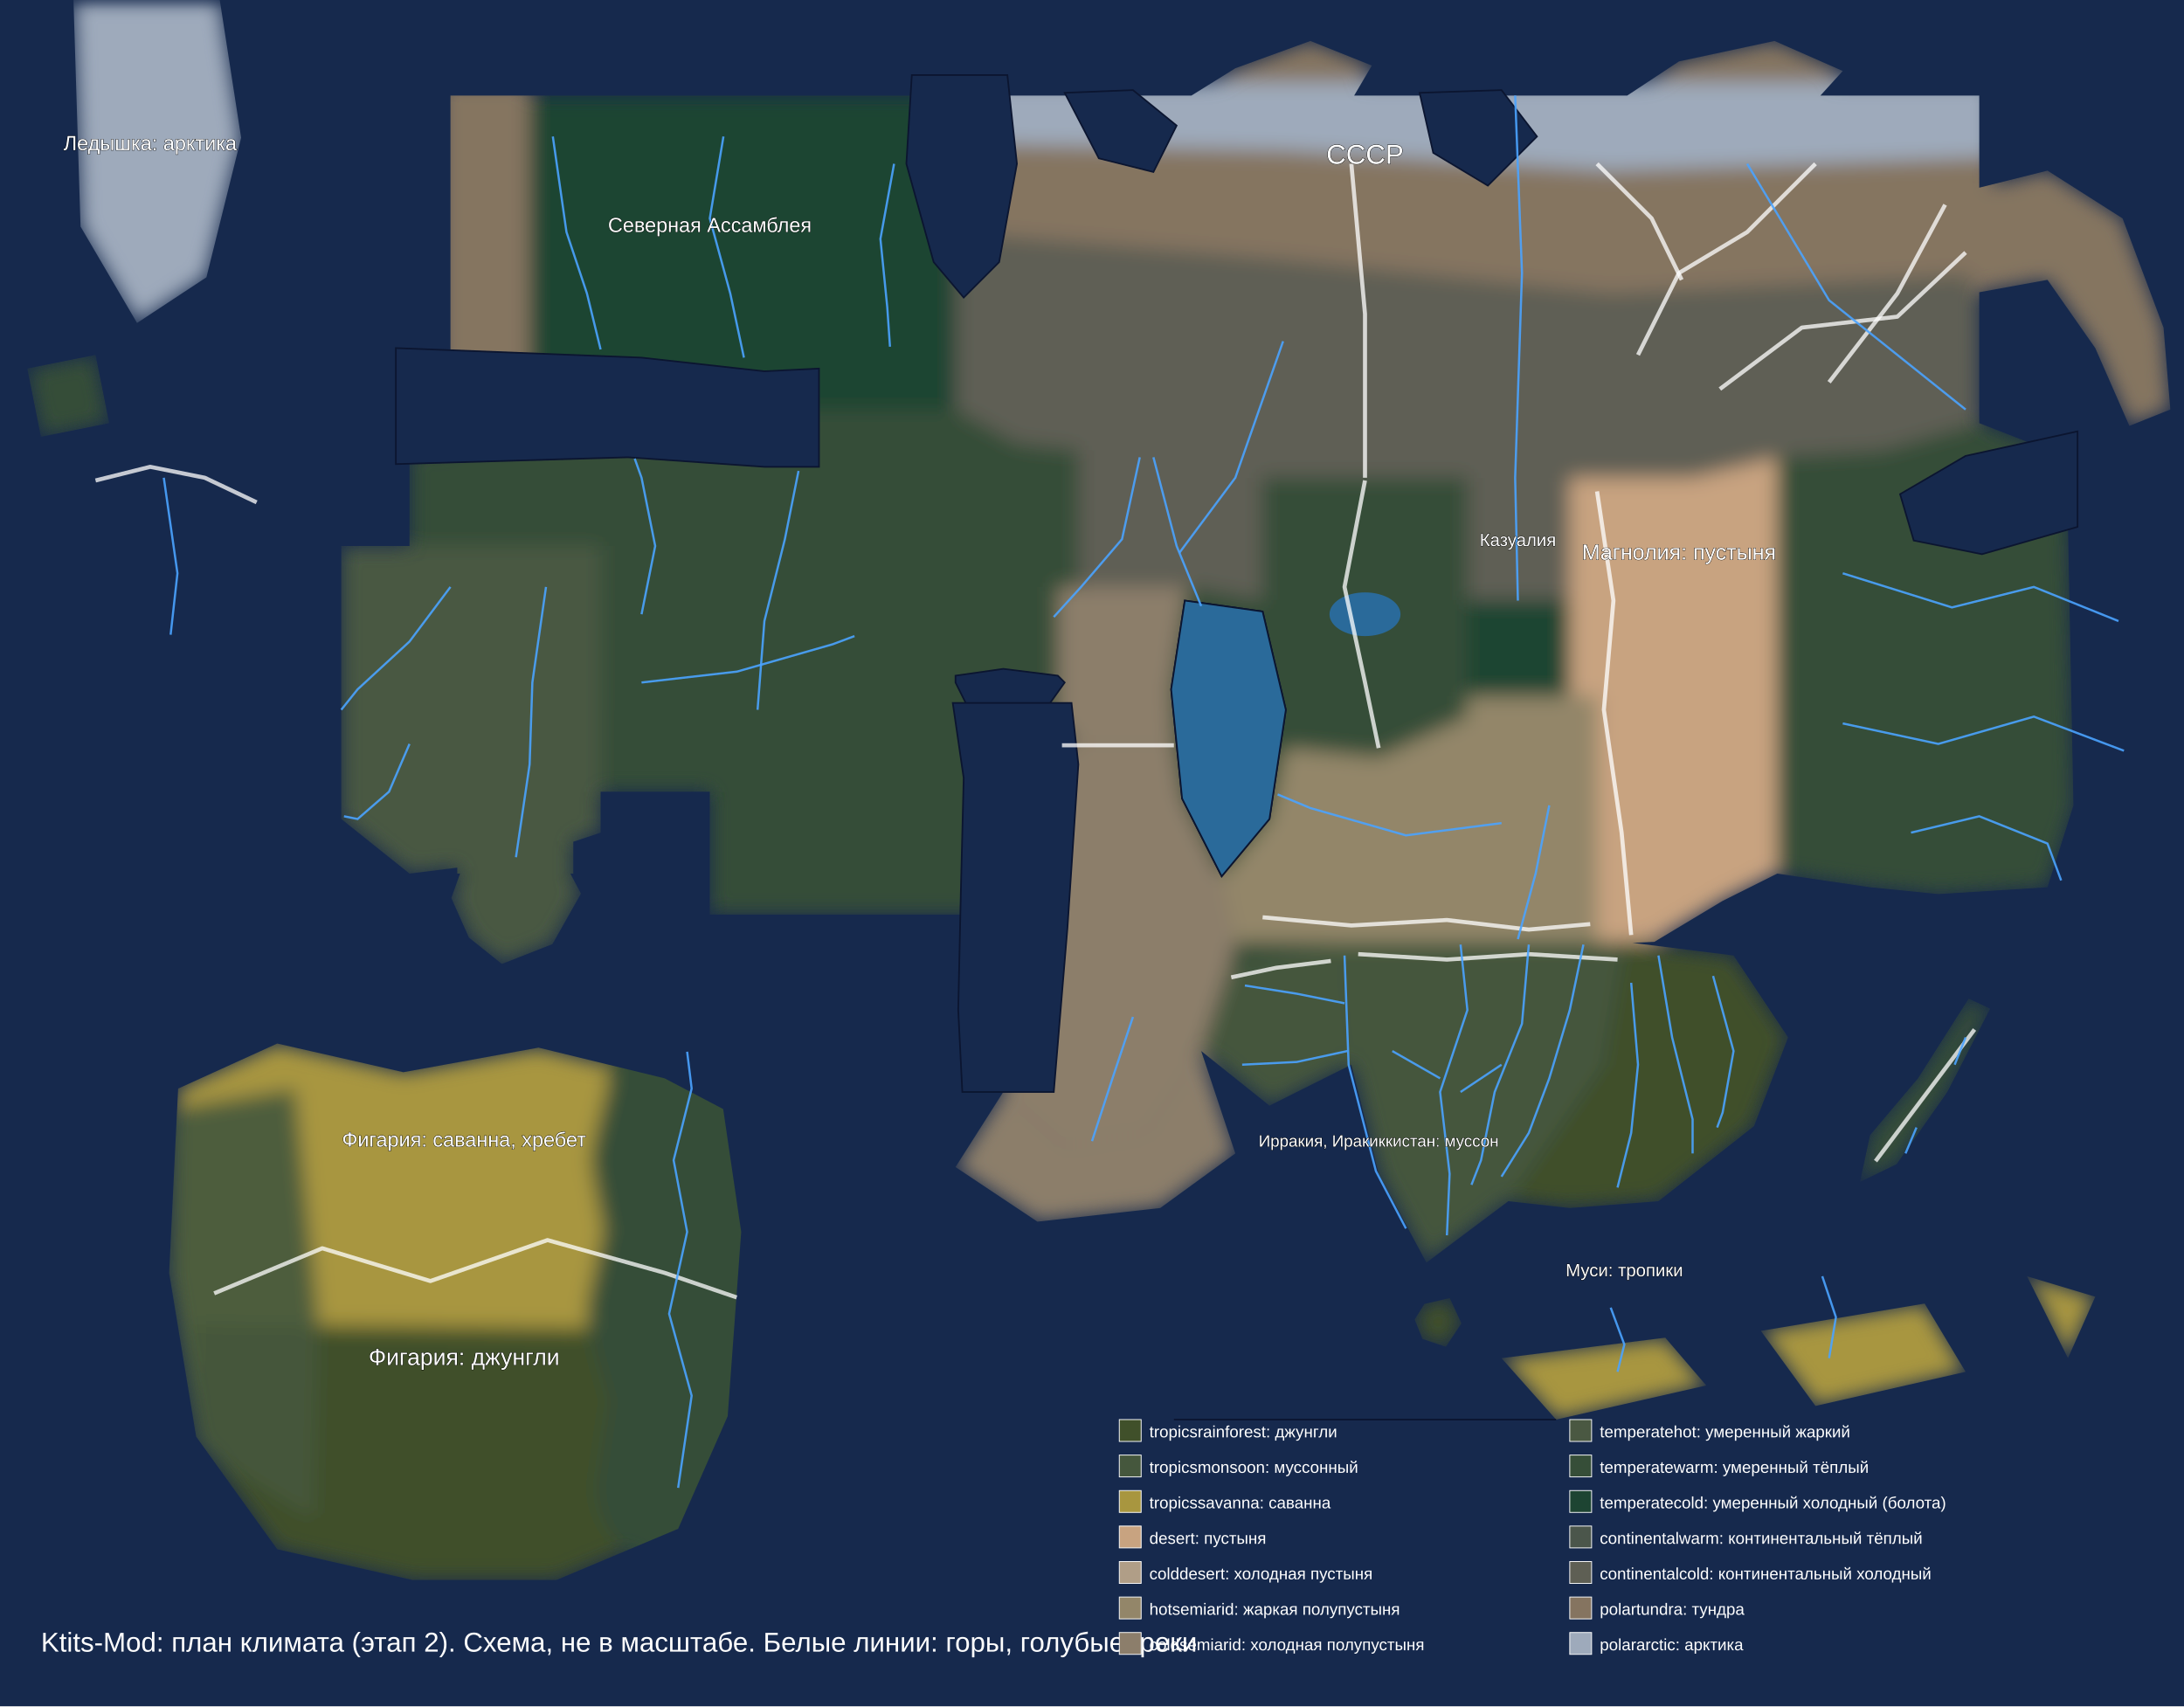
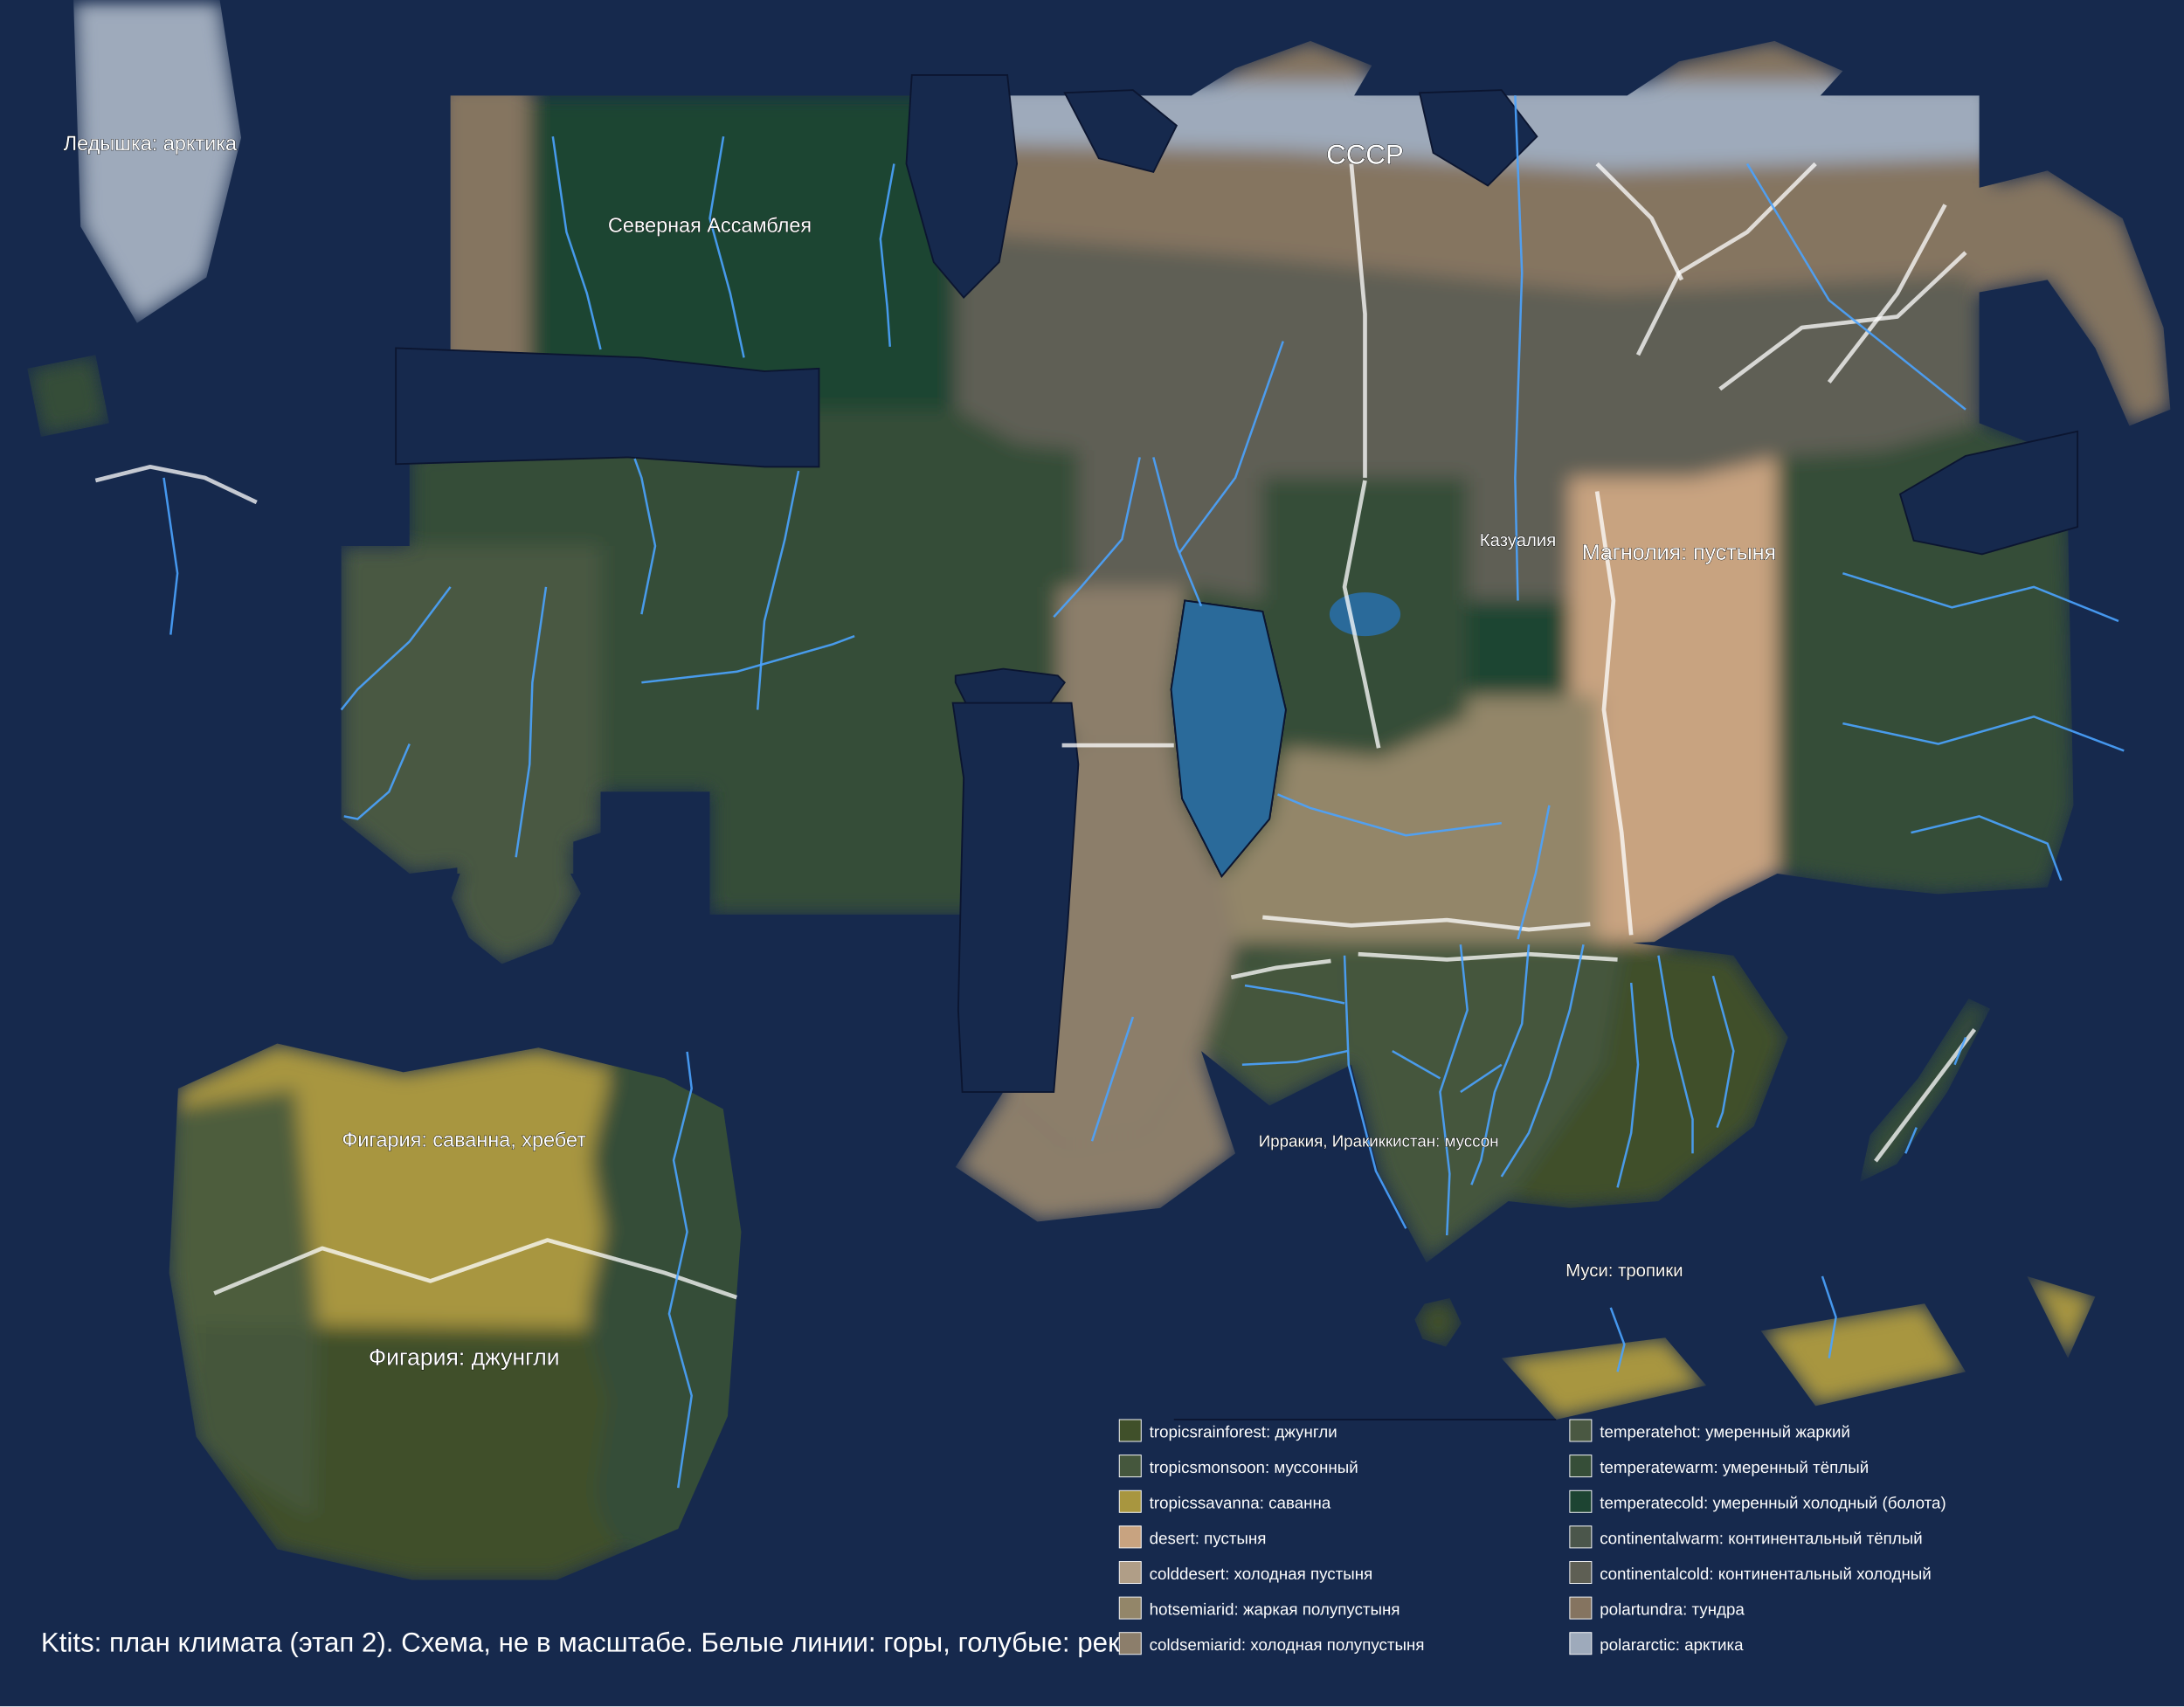
<svg xmlns="http://www.w3.org/2000/svg" viewBox="0 0 1600 1250" font-family="Arial,sans-serif">
  <rect width="1600" height="1250" fill="#16294d" />
  <defs>
    <filter id="soft" x="-5%" y="-5%" width="110%" height="110%">
      <feGaussianBlur stdDeviation="7" />
    </filter>
    <clipPath id="land">
      <polygon points="20,270 70,260 80,310 30,320" />
      <polygon points="250,400 300,400 300,330 330,330 330,70 1450,70 1450,310 1514,335 1519,590 1500,650 1420,655 1370,650 1302,640 1262,660 1212,690 1000,700 900,710 870,650 780,670 740,640 715,670 520,670 520,580 440,580 440,610 380,630 300,640 250,600" />
      <polygon points="250,400 440,400 440,610 380,630 300,640 250,600" />
      <polygon points="300,330 445,330 445,362 300,362" />
      <polygon points="300,362 445,362 445,400 300,400" />
      <polygon points="445,330 630,330 630,430 620,520 560,520 445,520" />
      <polygon points="440,520 520,520 520,580 440,580" />
      <polygon points="330,70 700,70 700,300 330,300" />
      <polygon points="630,330 700,325 790,320 790,430 630,430" />
      <polygon points="700,70 1450,70 1450,310 1380,330 1240,350 1150,350 1150,440 1075,440 1075,350 925,350 925,440 870,430 790,430 790,330 745,325 700,300" />
      <polygon points="758,545 860,545 866,585 895,642 905,690 900,710 880,770 840,830 780,840 735,800 745,680 750,600" />
      <polygon points="775,430 870,430 868,440 858,505 860,545 790,545 775,530" />
      <polygon points="1075,440 1150,440 1150,510 1075,510" />
      <polygon points="925,350 1075,350 1075,525 1010,555 945,545 925,510" />
      <polygon points="900,710 980,690 990,780 930,810 880,770" />
      <polygon points="980,690 1190,690 1175,780 1105,880 1045,925 1010,860 990,780" />
      <polygon points="1190,690 1270,700 1310,760 1285,825 1215,880 1150,885 1105,880 1175,780" />
      <polygon points="1150,350 1240,350 1302,335 1302,640 1262,660 1212,690 1170,690 1170,510 1150,510" />
      <polygon points="942,548 1010,555 1075,525 1075,510 1170,510 1170,690 980,690 905,690 895,642 930,600" />
      <polygon points="1302,335 1380,330 1450,310 1514,335 1519,590 1500,650 1420,655 1370,650 1302,640" />
      <polygon points="1100,995 1220,980 1250,1015 1140,1040" />
      <polygon points="1290,975 1410,955 1440,1005 1330,1030" />
      <polygon points="1485,935 1535,950 1515,995" />
      <polygon points="1442.25,731.58 1457.99,738.989 1426.5,800.116 1389.46,852.907 1362.6,865.874 1370.01,831.606 1405.2,789.928" />
      <polygon points="1043.53,955.252 1062.08,950.971 1070.65,969.523 1059.23,986.647 1042.11,980.939 1036.4,966.668" />
      <polygon points="53.187,-19.962 104.027,-53.43 158.499,-16.244 176.656,100.892 151.236,203.154 100.396,236.622 58.997,165.968" />
      <polygon points="338.705,635.366 411.127,627.319 425.612,654.679 404.69,691.694 367.674,706.179 343.533,686.866 330.658,657.897" />
      <polygon points="335,600 420,600 420,640 335,640" />
      <polygon points="130.5,797.5 203.1,764.5 295.5,785.5 394.5,767.5 486.9,790 529.8,812.5 543,902.5 533.1,1037.5 496.8,1120 407.7,1157.5 302.1,1157.5 203.1,1135 143.7,1052.5 123.9,932.5" />
      <polygon points="735,800 700,855 760,895 850,885 905,845 880,770 840,830 780,840" />
      <polygon points="1440,140 1500,125 1555,160 1585,240 1590,300 1560,312 1535,255 1500,205 1445,215" />
      <polygon points="860,78 905,50 960,30 1005,48 985,82 930,95" />
      <polygon points="1180,78 1230,45 1300,30 1350,52 1320,85 1250,95" />
    </clipPath>
  </defs>
  <g clip-path="url(#land)" filter="url(#soft)">
    <polygon points="20,270 70,260 80,310 30,320" fill="#364e38" stroke="none" />
    <polygon points="250,400 300,400 300,330 330,330 330,70 1450,70 1450,310 1514,335 1519,590 1500,650 1420,655 1370,650 1302,640 1262,660 1212,690 1000,700 900,710 870,650 780,670 740,640 715,670 520,670 520,580 440,580 440,610 380,630 300,640 250,600" fill="#364e38" stroke="none" />
    <polygon points="250,400 440,400 440,610 380,630 300,640 250,600" fill="#4a5842" stroke="none" />
    <polygon points="300,330 445,330 445,362 300,362" fill="#364e38" stroke="none" />
    <polygon points="300,362 445,362 445,400 300,400" fill="#364e38" stroke="none" />
    <polygon points="445,330 630,330 630,430 620,520 560,520 445,520" fill="#364e38" stroke="none" />
    <polygon points="440,520 520,520 520,580 440,580" fill="#364e38" stroke="none" />
    <polygon points="330,70 700,70 700,300 330,300" fill="#1d4432" stroke="none" />
    <polygon points="630,330 700,325 790,320 790,430 630,430" fill="#364e38" stroke="none" />
    <polygon points="700,70 1450,70 1450,310 1380,330 1240,350 1150,350 1150,440 1075,440 1075,350 925,350 925,440 870,430 790,430 790,330 745,325 700,300" fill="#5e5f54" stroke="none" />
    <polygon points="758,545 860,545 866,585 895,642 905,690 900,710 880,770 840,830 780,840 735,800 745,680 750,600" fill="#8c7e6b" stroke="none" />
    <polygon points="775,430 870,430 868,440 858,505 860,545 790,545 775,530" fill="#8c7e6b" stroke="none" />
    <polygon points="1075,440 1150,440 1150,510 1075,510" fill="#1d4432" stroke="none" />
    <polygon points="925,350 1075,350 1075,525 1010,555 945,545 925,510" fill="#364e38" stroke="none" />
    <polygon points="900,710 980,690 990,780 930,810 880,770" fill="#45573d" stroke="none" />
    <polygon points="980,690 1190,690 1175,780 1105,880 1045,925 1010,860 990,780" fill="#45573d" stroke="none" />
    <polygon points="1190,690 1270,700 1310,760 1285,825 1215,880 1150,885 1105,880 1175,780" fill="#40502a" stroke="none" />
    <polygon points="1150,350 1240,350 1302,335 1302,640 1262,660 1212,690 1170,690 1170,510 1150,510" fill="#c8a380" stroke="none" />
    <polygon points="942,548 1010,555 1075,525 1075,510 1170,510 1170,690 980,690 905,690 895,642 930,600" fill="#938669" stroke="none" />
    <polygon points="1302,335 1380,330 1450,310 1514,335 1519,590 1500,650 1420,655 1370,650 1302,640" fill="#364e38" stroke="none" />
    <polygon points="1100,995 1220,980 1250,1015 1140,1040" fill="#a8963f" stroke="none" />
    <polygon points="1290,975 1410,955 1440,1005 1330,1030" fill="#a8963f" stroke="none" />
    <polygon points="1485,935 1535,950 1515,995" fill="#a8963f" stroke="none" />
    <polygon points="1442.25,731.58 1457.99,738.989 1426.5,800.116 1389.46,852.907 1362.6,865.874 1370.01,831.606 1405.2,789.928" fill="#364e38" stroke="none" />
    <polygon points="1043.53,955.252 1062.08,950.971 1070.65,969.523 1059.23,986.647 1042.11,980.939 1036.4,966.668" fill="#40502a" stroke="none" />
    <polygon points="53.187,-19.962 104.027,-53.43 158.499,-16.244 176.656,100.892 151.236,203.154 100.396,236.622 58.997,165.968" fill="#9eaabb" stroke="none" />
    <polygon points="338.705,635.366 411.127,627.319 425.612,654.679 404.69,691.694 367.674,706.179 343.533,686.866 330.658,657.897" fill="#4a5842" stroke="none" />
    <polygon points="335,600 420,600 420,640 335,640" fill="#4a5842" stroke="none" />
    <polygon points="130.5,797.5 203.1,764.5 295.5,785.5 394.5,767.5 486.9,790 529.8,812.5 543,902.5 533.1,1037.5 496.8,1120 407.7,1157.5 302.1,1157.5 203.1,1135 143.7,1052.5 123.9,932.5" fill="#a8963f" stroke="none" />
    <polygon points="735,800 700,855 760,895 850,885 905,845 880,770 840,830 780,840" fill="#8c7e6b" stroke="none" />
    <polygon points="1440,140 1500,125 1555,160 1585,240 1590,300 1560,312 1535,255 1500,205 1445,215" fill="#857460" stroke="none" />
    <polygon points="860,78 905,50 960,30 1005,48 985,82 930,95" fill="#857460" stroke="none" />
    <polygon points="1180,78 1230,45 1300,30 1350,52 1320,85 1250,95" fill="#857460" stroke="none" />
    <polygon points="1180,100 1440,100 1440,205 1380,245 1262,272 1190,232" fill="#5e5f54" stroke="none" opacity=".9" />
    <polygon points="143.7,970 539.7,974.5 513.3,1112.5 407.7,1157.5 302.1,1157.5 203.1,1135 143.7,1052.5" fill="#40502a" stroke="none" />
    <polygon points="125.22,812.5 216.3,797.5 232.8,962.5 229.5,1112.5 143.7,1060 123.9,932.5" fill="#45573d" stroke="none" opacity=".9" />
    <polygon points="700,60 1460,60 1460,200 1180,215 940,190 700,170" fill="#857460" stroke="none" />
    <polygon points="700,60 1460,60 1460,115 1180,125 940,110 700,105" fill="#9eaabb" stroke="none" />
    <polygon points="322,60 388,60 388,305 322,305" fill="#857460" stroke="none" />
    <polyline points="496.8,1090 506.7,1022.5 490.2,962.5 503.4,902.5 493.5,850 506.7,797.5 503.4,770.5" fill="none" stroke="#364e38" stroke-width="120" stroke-linecap="round" stroke-linejoin="round" />
  </g>
  <polygon points="290,255 470,262 560,272 600,270 600,342 560,342 460,335 290,340" fill="#16294d" stroke="#0b1530" stroke-width="1.2" />
  <polygon points="700,495 735,490 775,495 780,500 755,535 715,530 700,500" fill="#16294d" stroke="#0b1530" stroke-width="1.2" />
  <polygon points="868,440 925,448 942,520 930,600 895,642 866,585 858,505" fill="#16294d" stroke="#0b1530" stroke-width="1.2" />
  <polygon points="668,55 738,55 745,120 732,192 706,218 684,192 664,120" fill="#16294d" stroke="#0b1530" stroke-width="1.2" />
  <polygon points="1522,316 1440,334 1392,362 1402,396 1452,406 1522,386" fill="#16294d" stroke="#0b1530" stroke-width="1.2" />
  <polygon points="698,515 785,515 790,560 782,680 772,800 705,800 702,740 704,650 706,570" fill="#16294d" stroke="#0b1530" stroke-width="1.2" />
  <polygon points="780,68 830,66 862,92 845,126 805,116" fill="#16294d" stroke="#0b1530" stroke-width="1.2" />
  <polygon points="1040,68 1100,66 1126,100 1090,136 1050,112" fill="#16294d" stroke="#0b1530" stroke-width="1.2" />
  <ellipse cx="1000" cy="450" rx="26" ry="16" fill="#2a6a9a" />
  <polygon points="868,440 925,448 942,520 930,600 895,642 866,585 858,505" fill="#2a6a9a" stroke="#0b1530" stroke-width="1.2" />
  <polyline points="990,120 1000,230 1000,350" fill="none" stroke="#ffffff" stroke-width="3" opacity=".75" stroke-linejoin="round" />
  <polyline points="778,546 860,546" fill="none" stroke="#ffffff" stroke-width="3" opacity=".75" stroke-linejoin="round" />
  <polyline points="1000,352 985,430 1000,500 1010,548" fill="none" stroke="#ffffff" stroke-width="3" opacity=".75" stroke-linejoin="round" />
  <polyline points="1170,360 1182,440 1175,520 1188,610 1195,685" fill="none" stroke="#ffffff" stroke-width="3" opacity=".75" stroke-linejoin="round" />
  <polyline points="925,672 990,678 1060,674 1120,681 1165,677" fill="none" stroke="#ffffff" stroke-width="3" opacity=".75" stroke-linejoin="round" />
  <polyline points="995,699 1060,703 1120,699 1185,703" fill="none" stroke="#ffffff" stroke-width="3" opacity=".75" stroke-linejoin="round" />
  <polyline points="902,716 935,709 975,704" fill="none" stroke="#ffffff" stroke-width="3" opacity=".75" stroke-linejoin="round" />
  <polyline points="1200,260 1230,200 1280,170 1330,120" fill="none" stroke="#ffffff" stroke-width="3" opacity=".75" stroke-linejoin="round" />
  <polyline points="1260,285 1320,240 1390,232 1440,185" fill="none" stroke="#ffffff" stroke-width="3" opacity=".75" stroke-linejoin="round" />
  <polyline points="1170,120 1210,160 1232,205" fill="none" stroke="#ffffff" stroke-width="3" opacity=".75" stroke-linejoin="round" />
  <polyline points="1340,280 1390,215 1425,150" fill="none" stroke="#ffffff" stroke-width="3" opacity=".75" stroke-linejoin="round" />
  <polyline points="70,352 110,342 150,350 188,368" fill="none" stroke="#ffffff" stroke-width="3" opacity=".75" stroke-linejoin="round" />
  <polyline points="156.9,947.5 236.1,914.5 315.3,938.5 401.1,908.5 486.9,932.5 539.7,950.5" fill="none" stroke="#ffffff" stroke-width="3" opacity=".75" stroke-linejoin="round" />
  <polyline points="1446.54,754.215 1374.04,850.647" fill="none" stroke="#ffffff" stroke-width="3" opacity=".75" stroke-linejoin="round" />
  <polyline points="1112,440 1110,350 1115,200 1110,70" fill="none" stroke="#4aa3ff" stroke-width="1.6" opacity=".9" />
  <polyline points="845,335 862,400 880,444" fill="none" stroke="#4aa3ff" stroke-width="1.6" opacity=".9" />
  <polyline points="940,250 905,350 864,405" fill="none" stroke="#4aa3ff" stroke-width="1.6" opacity=".9" />
  <polyline points="835,335 822,395 792,430 772,452" fill="none" stroke="#4aa3ff" stroke-width="1.6" opacity=".9" />
  <polyline points="1280,120 1340,220 1440,300" fill="none" stroke="#4aa3ff" stroke-width="1.6" opacity=".9" />
  <polyline points="985,700 988,780 1008,858 1030,900" fill="none" stroke="#4aa3ff" stroke-width="1.6" opacity=".9" />
  <polyline points="1070,692 1075,740 1055,800 1062,860 1060,905" fill="none" stroke="#4aa3ff" stroke-width="1.6" opacity=".9" />
  <polyline points="1120,692 1115,750 1095,800 1085,850 1078,868" fill="none" stroke="#4aa3ff" stroke-width="1.6" opacity=".9" />
  <polyline points="1160,692 1150,740 1135,790 1120,830 1100,862" fill="none" stroke="#4aa3ff" stroke-width="1.6" opacity=".9" />
  <polyline points="1020,770 1055,790" fill="none" stroke="#4aa3ff" stroke-width="1.6" opacity=".9" />
  <polyline points="1100,780 1070,800" fill="none" stroke="#4aa3ff" stroke-width="1.6" opacity=".9" />
  <polyline points="120,350 130,420 125,465" fill="none" stroke="#4aa3ff" stroke-width="1.6" opacity=".9" />
  <polyline points="405,100 415,170 430,215 440,256" fill="none" stroke="#4aa3ff" stroke-width="1.6" opacity=".9" />
  <polyline points="530,100 520,160 535,215 545,262" fill="none" stroke="#4aa3ff" stroke-width="1.6" opacity=".9" />
  <polyline points="655,120 645,175 650,225 652,254" fill="none" stroke="#4aa3ff" stroke-width="1.6" opacity=".9" />
  <polyline points="912,722 950,728 985,735" fill="none" stroke="#4aa3ff" stroke-width="1.6" opacity=".9" />
  <polyline points="910,780 950,778 987,770" fill="none" stroke="#4aa3ff" stroke-width="1.6" opacity=".9" />
  <polyline points="830,745 815,790 800,836" fill="none" stroke="#4aa3ff" stroke-width="1.6" opacity=".9" />
  <polyline points="1215,700 1225,760 1240,820 1240,845" fill="none" stroke="#4aa3ff" stroke-width="1.6" opacity=".9" />
  <polyline points="1255,715 1270,770 1262,815 1258,826" fill="none" stroke="#4aa3ff" stroke-width="1.6" opacity=".9" />
  <polyline points="1195,720 1200,780 1195,830 1185,870" fill="none" stroke="#4aa3ff" stroke-width="1.6" opacity=".9" />
  <polyline points="1180,958 1190,985 1185,1005" fill="none" stroke="#4aa3ff" stroke-width="1.6" opacity=".9" />
  <polyline points="1335,935 1345,965 1340,995" fill="none" stroke="#4aa3ff" stroke-width="1.6" opacity=".9" />
  <polyline points="330,430 300,470 262,505 250,520" fill="none" stroke="#4aa3ff" stroke-width="1.6" opacity=".9" />
  <polyline points="400,430 390,500 388,560 378,628" fill="none" stroke="#4aa3ff" stroke-width="1.6" opacity=".9" />
  <polyline points="300,545 285,580 262,600 252,598" fill="none" stroke="#4aa3ff" stroke-width="1.6" opacity=".9" />
  <polyline points="1100,603 1030,612 960,592 936,582" fill="none" stroke="#4aa3ff" stroke-width="1.6" opacity=".9" />
  <polyline points="1135,590 1125,640 1112,688" fill="none" stroke="#4aa3ff" stroke-width="1.6" opacity=".9" />
  <polyline points="1440,760 1432,780" fill="none" stroke="#4aa3ff" stroke-width="1.6" opacity=".9" />
  <polyline points="1404,826 1396,845" fill="none" stroke="#4aa3ff" stroke-width="1.6" opacity=".9" />
  <polyline points="1350,420 1430,445 1490,430 1552,455" fill="none" stroke="#4aa3ff" stroke-width="1.6" opacity=".9" />
  <polyline points="1350,530 1420,545 1490,525 1556,550" fill="none" stroke="#4aa3ff" stroke-width="1.6" opacity=".9" />
  <polyline points="1400,610 1450,598 1500,618 1510,645" fill="none" stroke="#4aa3ff" stroke-width="1.6" opacity=".9" />
  <polyline points="470,500 540,492 610,472 626,466" fill="none" stroke="#4aa3ff" stroke-width="1.6" opacity=".9" />
  <polyline points="470,450 480,400 470,350 465,336" fill="none" stroke="#4aa3ff" stroke-width="1.6" opacity=".9" />
  <polyline points="555,520 560,455 575,395 585,345" fill="none" stroke="#4aa3ff" stroke-width="1.6" opacity=".9" />
  <polyline points="496.8,1090 506.7,1022.5 490.2,962.5 503.4,902.5 493.5,850 506.7,797.5 503.4,770.5" fill="none" stroke="#4aa3ff" stroke-width="1.6" opacity=".9" />
  <polygon points="860,1040 1140,1040 1140,1040" fill="none" stroke="#0b1530" stroke-width="1.2" />
  <text x="520" y="170" font-size="15" fill="#fff" text-anchor="middle" stroke="#000" stroke-width=".5" paint-order="stroke">Северная Ассамблея</text>
  <text x="1000" y="120" font-size="20" fill="#fff" text-anchor="middle" stroke="#000" stroke-width=".5" paint-order="stroke">СССР</text>
  <text x="1112" y="400" font-size="13" fill="#fff" text-anchor="middle" stroke="#000" stroke-width=".5" paint-order="stroke">Казуалия</text>
  <text x="1230" y="410" font-size="16" fill="#fff" text-anchor="middle" stroke="#000" stroke-width=".5" paint-order="stroke">Магнолия: пустыня</text>
  <text x="340" y="1000" font-size="17" fill="#fff" text-anchor="middle" stroke="#000" stroke-width=".5" paint-order="stroke">Фигария: джунгли</text>
  <text x="340" y="840" font-size="15" fill="#fff" text-anchor="middle" stroke="#000" stroke-width=".5" paint-order="stroke">Фигария: саванна, хребет</text>
  <text x="110" y="110" font-size="15" fill="#fff" text-anchor="middle" stroke="#000" stroke-width=".5" paint-order="stroke">Ледышка: арктика</text>
  <text x="1190" y="935" font-size="13" fill="#fff" text-anchor="middle" stroke="#000" stroke-width=".5" paint-order="stroke">Муси: тропики</text>
  <text x="1010" y="840" font-size="12" fill="#fff" text-anchor="middle" stroke="#000" stroke-width=".5" paint-order="stroke">Ирракия, Иракиккистан: муссон</text>
-   <text x="30" y="1210" font-size="20" fill="#fff">Ktits-Mod: план климата (этап 2). Схема, не в масштабе. Белые линии: горы, голубые: реки</text>
+   <text x="30" y="1210" font-size="20" fill="#fff">Ktits: план климата (этап 2). Схема, не в масштабе. Белые линии: горы, голубые: реки</text>
  <rect x="820" y="1040" width="16" height="16" fill="#40502a" stroke="#fff" stroke-width=".6" />
  <text x="842" y="1053" font-size="12" fill="#fff">tropicsrainforest: джунгли</text>
  <rect x="820" y="1066" width="16" height="16" fill="#45573d" stroke="#fff" stroke-width=".6" />
  <text x="842" y="1079" font-size="12" fill="#fff">tropicsmonsoon: муссонный</text>
  <rect x="820" y="1092" width="16" height="16" fill="#a8963f" stroke="#fff" stroke-width=".6" />
  <text x="842" y="1105" font-size="12" fill="#fff">tropicssavanna: саванна</text>
  <rect x="820" y="1118" width="16" height="16" fill="#c8a380" stroke="#fff" stroke-width=".6" />
  <text x="842" y="1131" font-size="12" fill="#fff">desert: пустыня</text>
  <rect x="820" y="1144" width="16" height="16" fill="#b09e87" stroke="#fff" stroke-width=".6" />
  <text x="842" y="1157" font-size="12" fill="#fff">colddesert: холодная пустыня</text>
  <rect x="820" y="1170" width="16" height="16" fill="#938669" stroke="#fff" stroke-width=".6" />
  <text x="842" y="1183" font-size="12" fill="#fff">hotsemiarid: жаркая полупустыня</text>
  <rect x="820" y="1196" width="16" height="16" fill="#8c7e6b" stroke="#fff" stroke-width=".6" />
  <text x="842" y="1209" font-size="12" fill="#fff">coldsemiarid: холодная полупустыня</text>
  <rect x="1150" y="1040" width="16" height="16" fill="#4a5842" stroke="#fff" stroke-width=".6" />
  <text x="1172" y="1053" font-size="12" fill="#fff">temperatehot: умеренный жаркий</text>
  <rect x="1150" y="1066" width="16" height="16" fill="#364e38" stroke="#fff" stroke-width=".6" />
  <text x="1172" y="1079" font-size="12" fill="#fff">temperatewarm: умеренный тёплый</text>
  <rect x="1150" y="1092" width="16" height="16" fill="#1d4432" stroke="#fff" stroke-width=".6" />
  <text x="1172" y="1105" font-size="12" fill="#fff">temperatecold: умеренный холодный (болота)</text>
  <rect x="1150" y="1118" width="16" height="16" fill="#4b564b" stroke="#fff" stroke-width=".6" />
  <text x="1172" y="1131" font-size="12" fill="#fff">continentalwarm: континентальный тёплый</text>
  <rect x="1150" y="1144" width="16" height="16" fill="#5e5f54" stroke="#fff" stroke-width=".6" />
  <text x="1172" y="1157" font-size="12" fill="#fff">continentalcold: континентальный холодный</text>
  <rect x="1150" y="1170" width="16" height="16" fill="#857460" stroke="#fff" stroke-width=".6" />
  <text x="1172" y="1183" font-size="12" fill="#fff">polartundra: тундра</text>
  <rect x="1150" y="1196" width="16" height="16" fill="#9eaabb" stroke="#fff" stroke-width=".6" />
  <text x="1172" y="1209" font-size="12" fill="#fff">polararctic: арктика</text>
</svg>
